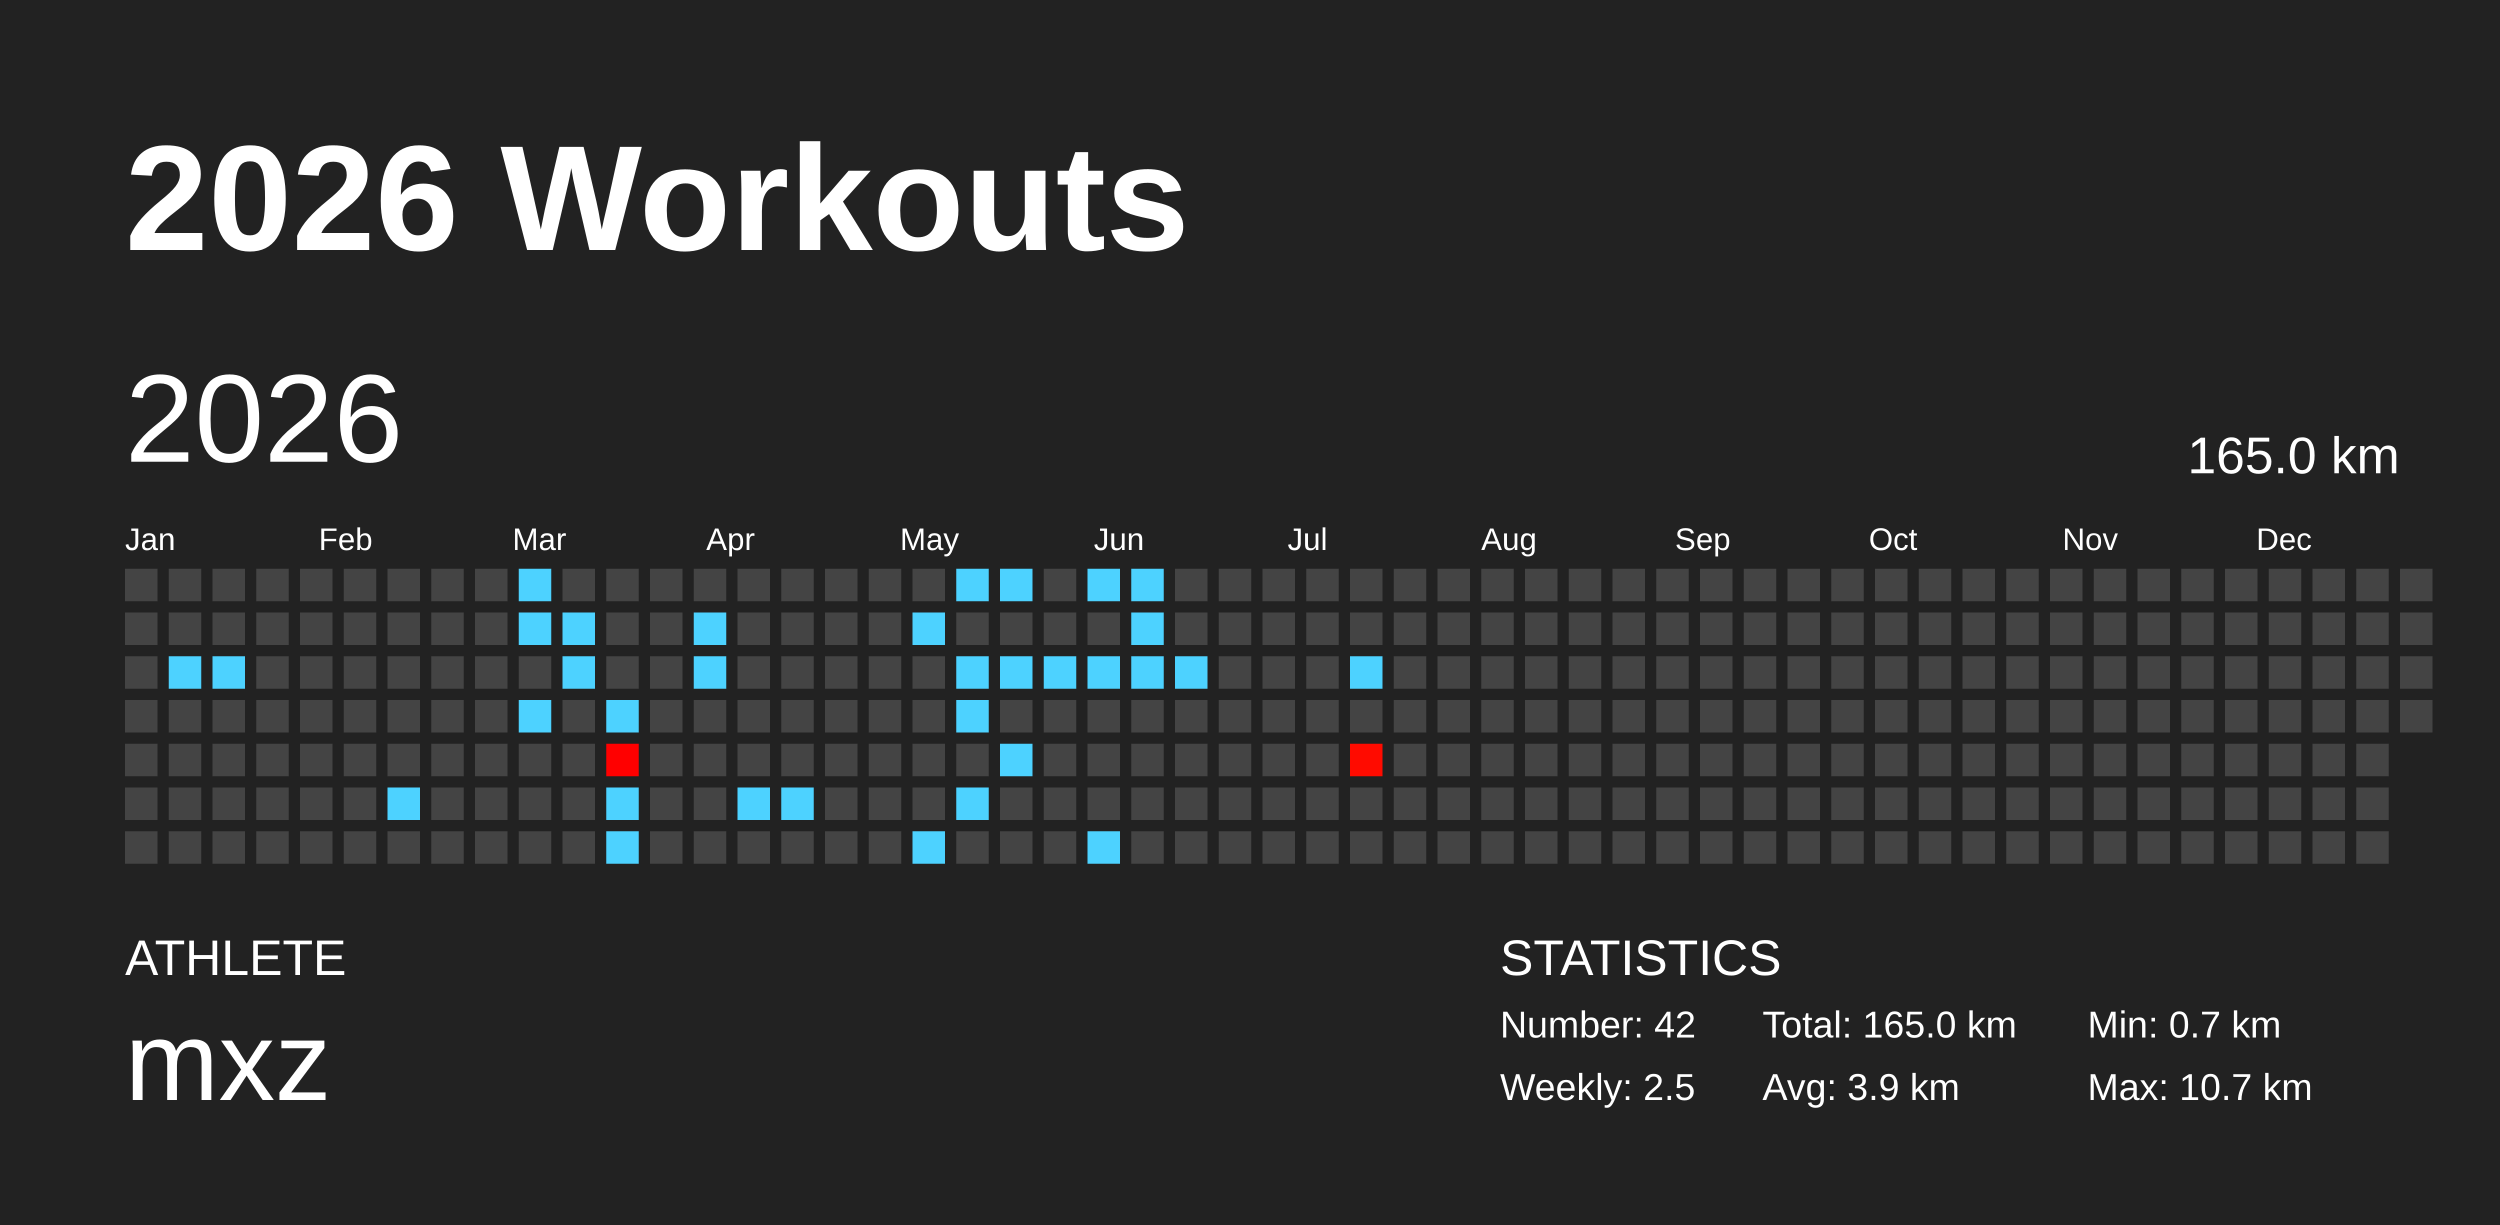
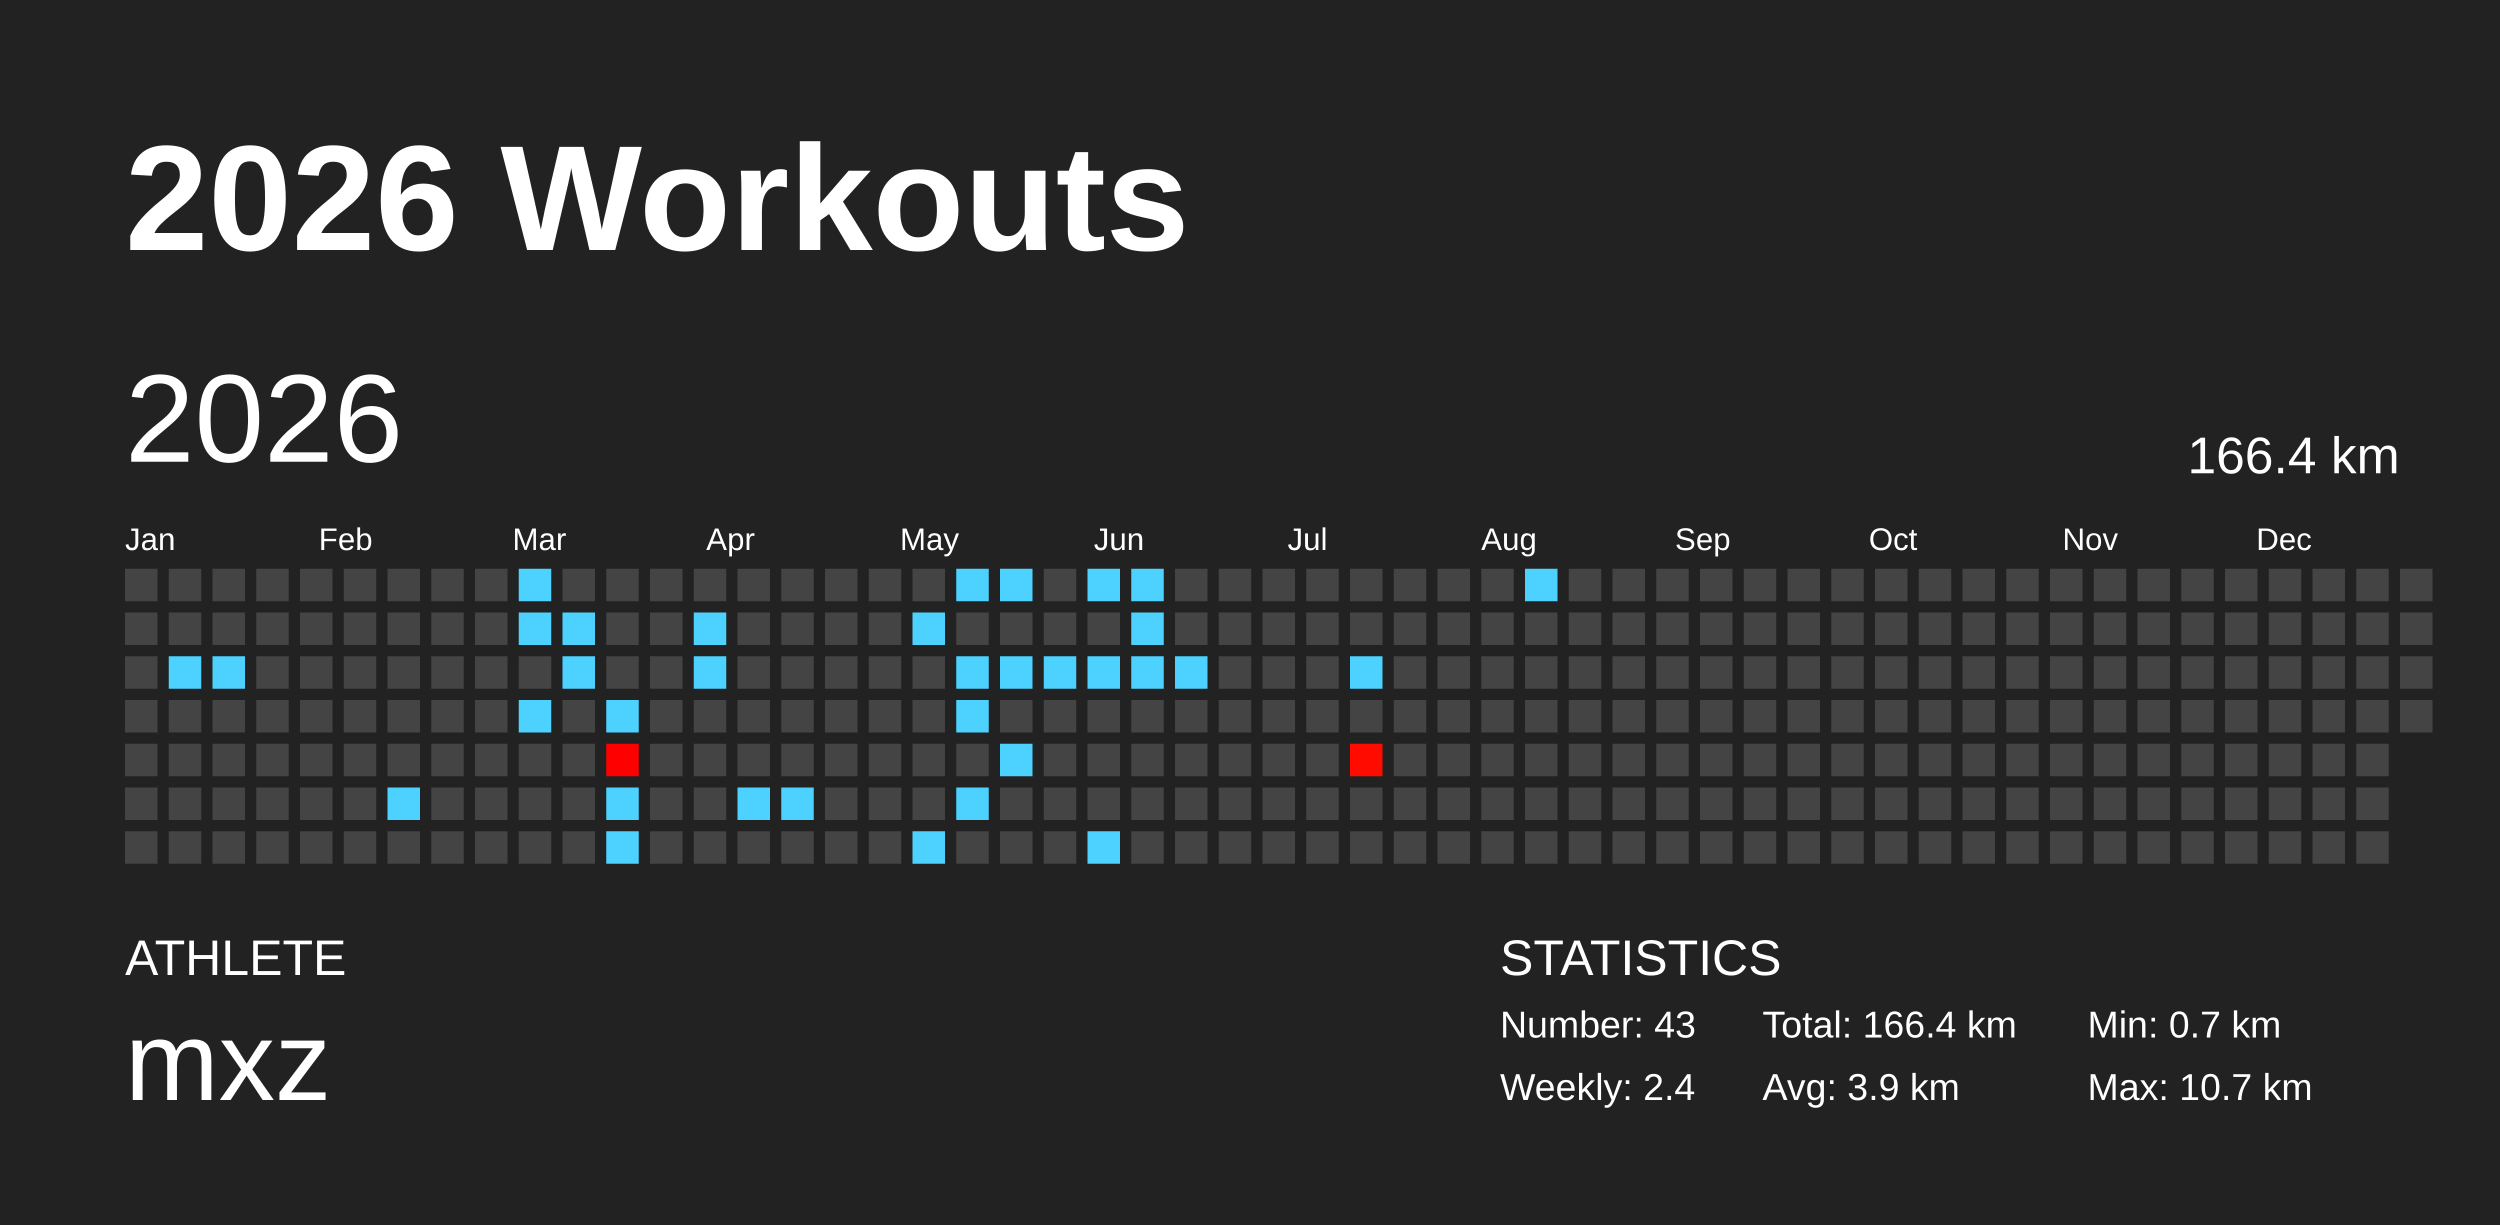
<svg xmlns="http://www.w3.org/2000/svg" baseProfile="full" height="98mm" version="1.1" viewBox="0,0,200,98" width="200mm">
  <defs />
  <rect fill="#222222" height="98" width="200" x="0" y="0" />
  <text fill="#FFFFFF" style="font-size:12px; font-family:Arial; font-weight:bold;" x="10" y="20">2026 Workouts</text>
  <text fill="#FFFFFF" style="font-size:4px; font-family:Arial" x="10" y="78">ATHLETE</text>
  <text fill="#FFFFFF" style="font-size:9px; font-family:Arial" x="10" y="88">mxz</text>
  <text fill="#FFFFFF" style="font-size:4px; font-family:Arial" x="120" y="78">STATISTICS</text>
-   <text fill="#FFFFFF" style="font-size:3px; font-family:Arial" x="120" y="83">Number: 42</text>
-   <text fill="#FFFFFF" style="font-size:3px; font-family:Arial" x="120" y="88">Weekly: 2.5</text>
-   <text fill="#FFFFFF" style="font-size:3px; font-family:Arial" x="141" y="83">Total: 165.0 km</text>
+   <text fill="#FFFFFF" style="font-size:3px; font-family:Arial" x="120" y="83">Number: 43</text>
+   <text fill="#FFFFFF" style="font-size:3px; font-family:Arial" x="120" y="88">Weekly: 2.4</text>
+   <text fill="#FFFFFF" style="font-size:3px; font-family:Arial" x="141" y="83">Total: 166.4 km</text>
  <text fill="#FFFFFF" style="font-size:3px; font-family:Arial" x="141" y="88">Avg: 3.9 km</text>
  <text fill="#FFFFFF" style="font-size:3px; font-family:Arial" x="167" y="83">Min: 0.7 km</text>
  <text fill="#FFFFFF" style="font-size:3px; font-family:Arial" x="167" y="88">Max: 10.7 km</text>
  <text dominant-baseline="hanging" fill="#FFFFFF" style="font-size:10.0px; font-family:Arial;" x="10" y="30">2026</text>
-   <text dominant-baseline="hanging" fill="#FFFFFF" style="font-size:4.125px; font-family:Arial;" x="175" y="35">165.0 km</text>
+   <text dominant-baseline="hanging" fill="#FFFFFF" style="font-size:4.125px; font-family:Arial;" x="175" y="35">166.4 km</text>
  <text fill="#FFFFFF" style="font-size:2.5px; font-family:Arial" x="10.0" y="44">Jan</text>
  <text fill="#FFFFFF" style="font-size:2.5px; font-family:Arial" x="25.5" y="44">Feb</text>
  <text fill="#FFFFFF" style="font-size:2.5px; font-family:Arial" x="41.0" y="44">Mar</text>
  <text fill="#FFFFFF" style="font-size:2.5px; font-family:Arial" x="56.5" y="44">Apr</text>
  <text fill="#FFFFFF" style="font-size:2.5px; font-family:Arial" x="72.0" y="44">May</text>
  <text fill="#FFFFFF" style="font-size:2.5px; font-family:Arial" x="87.5" y="44">Jun</text>
  <text fill="#FFFFFF" style="font-size:2.5px; font-family:Arial" x="103.0" y="44">Jul</text>
  <text fill="#FFFFFF" style="font-size:2.5px; font-family:Arial" x="118.5" y="44">Aug</text>
  <text fill="#FFFFFF" style="font-size:2.5px; font-family:Arial" x="134.0" y="44">Sep</text>
  <text fill="#FFFFFF" style="font-size:2.5px; font-family:Arial" x="149.5" y="44">Oct</text>
  <text fill="#FFFFFF" style="font-size:2.5px; font-family:Arial" x="165.0" y="44">Nov</text>
  <text fill="#FFFFFF" style="font-size:2.5px; font-family:Arial" x="180.5" y="44">Dec</text>
  <rect fill="#444444" height="2.6" width="2.6" x="10.0" y="45.5" />
  <rect fill="#444444" height="2.6" width="2.6" x="10.0" y="49.0" />
  <rect fill="#444444" height="2.6" width="2.6" x="10.0" y="52.5" />
  <rect fill="#444444" height="2.6" width="2.6" x="10.0" y="56.0" />
  <rect fill="#444444" height="2.6" width="2.6" x="10.0" y="59.5" />
  <rect fill="#444444" height="2.6" width="2.6" x="10.0" y="63.0" />
  <rect fill="#444444" height="2.6" width="2.6" x="10.0" y="66.5" />
  <rect fill="#444444" height="2.6" width="2.6" x="13.5" y="45.5" />
  <rect fill="#444444" height="2.6" width="2.6" x="13.5" y="49.0" />
  <rect fill="#4dd2ff" height="2.6" width="2.6" x="13.5" y="52.5" />
  <rect fill="#444444" height="2.6" width="2.6" x="13.5" y="56.0" />
  <rect fill="#444444" height="2.6" width="2.6" x="13.5" y="59.5" />
  <rect fill="#444444" height="2.6" width="2.6" x="13.5" y="63.0" />
  <rect fill="#444444" height="2.6" width="2.6" x="13.5" y="66.5" />
  <rect fill="#444444" height="2.6" width="2.6" x="17.0" y="45.5" />
  <rect fill="#444444" height="2.6" width="2.6" x="17.0" y="49.0" />
  <rect fill="#4dd2ff" height="2.6" width="2.6" x="17.0" y="52.5" />
  <rect fill="#444444" height="2.6" width="2.6" x="17.0" y="56.0" />
  <rect fill="#444444" height="2.6" width="2.6" x="17.0" y="59.5" />
  <rect fill="#444444" height="2.6" width="2.6" x="17.0" y="63.0" />
  <rect fill="#444444" height="2.6" width="2.6" x="17.0" y="66.5" />
  <rect fill="#444444" height="2.6" width="2.6" x="20.5" y="45.5" />
  <rect fill="#444444" height="2.6" width="2.6" x="20.5" y="49.0" />
  <rect fill="#444444" height="2.6" width="2.6" x="20.5" y="52.5" />
  <rect fill="#444444" height="2.6" width="2.6" x="20.5" y="56.0" />
  <rect fill="#444444" height="2.6" width="2.6" x="20.5" y="59.5" />
  <rect fill="#444444" height="2.6" width="2.6" x="20.5" y="63.0" />
  <rect fill="#444444" height="2.6" width="2.6" x="20.5" y="66.5" />
  <rect fill="#444444" height="2.6" width="2.6" x="24.0" y="45.5" />
  <rect fill="#444444" height="2.6" width="2.6" x="24.0" y="49.0" />
  <rect fill="#444444" height="2.6" width="2.6" x="24.0" y="52.5" />
  <rect fill="#444444" height="2.6" width="2.6" x="24.0" y="56.0" />
  <rect fill="#444444" height="2.6" width="2.6" x="24.0" y="59.5" />
  <rect fill="#444444" height="2.6" width="2.6" x="24.0" y="63.0" />
  <rect fill="#444444" height="2.6" width="2.6" x="24.0" y="66.5" />
  <rect fill="#444444" height="2.6" width="2.6" x="27.5" y="45.5" />
  <rect fill="#444444" height="2.6" width="2.6" x="27.5" y="49.0" />
  <rect fill="#444444" height="2.6" width="2.6" x="27.5" y="52.5" />
  <rect fill="#444444" height="2.6" width="2.6" x="27.5" y="56.0" />
  <rect fill="#444444" height="2.6" width="2.6" x="27.5" y="59.5" />
  <rect fill="#444444" height="2.6" width="2.6" x="27.5" y="63.0" />
  <rect fill="#444444" height="2.6" width="2.6" x="27.5" y="66.5" />
  <rect fill="#444444" height="2.6" width="2.6" x="31.0" y="45.5" />
  <rect fill="#444444" height="2.6" width="2.6" x="31.0" y="49.0" />
  <rect fill="#444444" height="2.6" width="2.6" x="31.0" y="52.5" />
  <rect fill="#444444" height="2.6" width="2.6" x="31.0" y="56.0" />
  <rect fill="#444444" height="2.6" width="2.6" x="31.0" y="59.5" />
  <rect fill="#4dd2ff" height="2.6" width="2.6" x="31.0" y="63.0" />
  <rect fill="#444444" height="2.6" width="2.6" x="31.0" y="66.5" />
  <rect fill="#444444" height="2.6" width="2.6" x="34.5" y="45.5" />
  <rect fill="#444444" height="2.6" width="2.6" x="34.5" y="49.0" />
  <rect fill="#444444" height="2.6" width="2.6" x="34.5" y="52.5" />
  <rect fill="#444444" height="2.6" width="2.6" x="34.5" y="56.0" />
  <rect fill="#444444" height="2.6" width="2.6" x="34.5" y="59.5" />
  <rect fill="#444444" height="2.6" width="2.6" x="34.5" y="63.0" />
  <rect fill="#444444" height="2.6" width="2.6" x="34.5" y="66.5" />
  <rect fill="#444444" height="2.6" width="2.6" x="38.0" y="45.5" />
  <rect fill="#444444" height="2.6" width="2.6" x="38.0" y="49.0" />
  <rect fill="#444444" height="2.6" width="2.6" x="38.0" y="52.5" />
  <rect fill="#444444" height="2.6" width="2.6" x="38.0" y="56.0" />
  <rect fill="#444444" height="2.6" width="2.6" x="38.0" y="59.5" />
  <rect fill="#444444" height="2.6" width="2.6" x="38.0" y="63.0" />
  <rect fill="#444444" height="2.6" width="2.6" x="38.0" y="66.5" />
  <rect fill="#4dd2ff" height="2.6" width="2.6" x="41.5" y="45.5" />
  <rect fill="#4dd2ff" height="2.6" width="2.6" x="41.5" y="49.0" />
  <rect fill="#444444" height="2.6" width="2.6" x="41.5" y="52.5" />
  <rect fill="#4dd2ff" height="2.6" width="2.6" x="41.5" y="56.0" />
  <rect fill="#444444" height="2.6" width="2.6" x="41.5" y="59.5" />
  <rect fill="#444444" height="2.6" width="2.6" x="41.5" y="63.0" />
  <rect fill="#444444" height="2.6" width="2.6" x="41.5" y="66.5" />
  <rect fill="#444444" height="2.6" width="2.6" x="45.0" y="45.5" />
  <rect fill="#4dd2ff" height="2.6" width="2.6" x="45.0" y="49.0" />
  <rect fill="#4dd2ff" height="2.6" width="2.6" x="45.0" y="52.5" />
  <rect fill="#444444" height="2.6" width="2.6" x="45.0" y="56.0" />
  <rect fill="#444444" height="2.6" width="2.6" x="45.0" y="59.5" />
  <rect fill="#444444" height="2.6" width="2.6" x="45.0" y="63.0" />
  <rect fill="#444444" height="2.6" width="2.6" x="45.0" y="66.5" />
  <rect fill="#444444" height="2.6" width="2.6" x="48.5" y="45.5" />
  <rect fill="#444444" height="2.6" width="2.6" x="48.5" y="49.0" />
  <rect fill="#444444" height="2.6" width="2.6" x="48.5" y="52.5" />
  <rect fill="#4dd2ff" height="2.6" width="2.6" x="48.5" y="56.0" />
  <rect fill="#ff0000" height="2.6" width="2.6" x="48.5" y="59.5" />
  <rect fill="#4dd2ff" height="2.6" width="2.6" x="48.5" y="63.0" />
  <rect fill="#4dd2ff" height="2.6" width="2.6" x="48.5" y="66.5" />
  <rect fill="#444444" height="2.6" width="2.6" x="52.0" y="45.5" />
  <rect fill="#444444" height="2.6" width="2.6" x="52.0" y="49.0" />
  <rect fill="#444444" height="2.6" width="2.6" x="52.0" y="52.5" />
  <rect fill="#444444" height="2.6" width="2.6" x="52.0" y="56.0" />
  <rect fill="#444444" height="2.6" width="2.6" x="52.0" y="59.5" />
  <rect fill="#444444" height="2.6" width="2.6" x="52.0" y="63.0" />
  <rect fill="#444444" height="2.6" width="2.6" x="52.0" y="66.5" />
  <rect fill="#444444" height="2.6" width="2.6" x="55.5" y="45.5" />
  <rect fill="#4dd2ff" height="2.6" width="2.6" x="55.5" y="49.0" />
  <rect fill="#4dd2ff" height="2.6" width="2.6" x="55.5" y="52.5" />
  <rect fill="#444444" height="2.6" width="2.6" x="55.5" y="56.0" />
  <rect fill="#444444" height="2.6" width="2.6" x="55.5" y="59.5" />
  <rect fill="#444444" height="2.6" width="2.6" x="55.5" y="63.0" />
  <rect fill="#444444" height="2.6" width="2.6" x="55.5" y="66.5" />
  <rect fill="#444444" height="2.6" width="2.6" x="59.0" y="45.5" />
  <rect fill="#444444" height="2.6" width="2.6" x="59.0" y="49.0" />
  <rect fill="#444444" height="2.6" width="2.6" x="59.0" y="52.5" />
  <rect fill="#444444" height="2.6" width="2.6" x="59.0" y="56.0" />
  <rect fill="#444444" height="2.6" width="2.6" x="59.0" y="59.5" />
  <rect fill="#4dd2ff" height="2.6" width="2.6" x="59.0" y="63.0" />
  <rect fill="#444444" height="2.6" width="2.6" x="59.0" y="66.5" />
  <rect fill="#444444" height="2.6" width="2.6" x="62.5" y="45.5" />
  <rect fill="#444444" height="2.6" width="2.6" x="62.5" y="49.0" />
  <rect fill="#444444" height="2.6" width="2.6" x="62.5" y="52.5" />
  <rect fill="#444444" height="2.6" width="2.6" x="62.5" y="56.0" />
  <rect fill="#444444" height="2.6" width="2.6" x="62.5" y="59.5" />
  <rect fill="#4dd2ff" height="2.6" width="2.6" x="62.5" y="63.0" />
  <rect fill="#444444" height="2.6" width="2.6" x="62.5" y="66.5" />
  <rect fill="#444444" height="2.6" width="2.6" x="66.0" y="45.5" />
  <rect fill="#444444" height="2.6" width="2.6" x="66.0" y="49.0" />
  <rect fill="#444444" height="2.6" width="2.6" x="66.0" y="52.5" />
  <rect fill="#444444" height="2.6" width="2.6" x="66.0" y="56.0" />
  <rect fill="#444444" height="2.6" width="2.6" x="66.0" y="59.5" />
  <rect fill="#444444" height="2.6" width="2.6" x="66.0" y="63.0" />
  <rect fill="#444444" height="2.6" width="2.6" x="66.0" y="66.5" />
  <rect fill="#444444" height="2.6" width="2.6" x="69.5" y="45.5" />
  <rect fill="#444444" height="2.6" width="2.6" x="69.5" y="49.0" />
  <rect fill="#444444" height="2.6" width="2.6" x="69.5" y="52.5" />
  <rect fill="#444444" height="2.6" width="2.6" x="69.5" y="56.0" />
  <rect fill="#444444" height="2.6" width="2.6" x="69.5" y="59.5" />
  <rect fill="#444444" height="2.6" width="2.6" x="69.5" y="63.0" />
  <rect fill="#444444" height="2.6" width="2.6" x="69.5" y="66.5" />
  <rect fill="#444444" height="2.6" width="2.6" x="73.0" y="45.5" />
  <rect fill="#4dd2ff" height="2.6" width="2.6" x="73.0" y="49.0" />
  <rect fill="#444444" height="2.6" width="2.6" x="73.0" y="52.5" />
  <rect fill="#444444" height="2.6" width="2.6" x="73.0" y="56.0" />
  <rect fill="#444444" height="2.6" width="2.6" x="73.0" y="59.5" />
  <rect fill="#444444" height="2.6" width="2.6" x="73.0" y="63.0" />
  <rect fill="#4dd2ff" height="2.6" width="2.6" x="73.0" y="66.5" />
  <rect fill="#4dd2ff" height="2.6" width="2.6" x="76.5" y="45.5" />
  <rect fill="#444444" height="2.6" width="2.6" x="76.5" y="49.0" />
  <rect fill="#4dd2ff" height="2.6" width="2.6" x="76.5" y="52.5" />
  <rect fill="#4dd2ff" height="2.6" width="2.6" x="76.5" y="56.0" />
  <rect fill="#444444" height="2.6" width="2.6" x="76.5" y="59.5" />
  <rect fill="#4dd2ff" height="2.6" width="2.6" x="76.5" y="63.0" />
  <rect fill="#444444" height="2.6" width="2.6" x="76.5" y="66.5" />
  <rect fill="#4dd2ff" height="2.6" width="2.6" x="80.0" y="45.5" />
  <rect fill="#444444" height="2.6" width="2.6" x="80.0" y="49.0" />
  <rect fill="#4dd2ff" height="2.6" width="2.6" x="80.0" y="52.5" />
  <rect fill="#444444" height="2.6" width="2.6" x="80.0" y="56.0" />
  <rect fill="#4dd2ff" height="2.6" width="2.6" x="80.0" y="59.5" />
  <rect fill="#444444" height="2.6" width="2.6" x="80.0" y="63.0" />
  <rect fill="#444444" height="2.6" width="2.6" x="80.0" y="66.5" />
  <rect fill="#444444" height="2.6" width="2.6" x="83.5" y="45.5" />
  <rect fill="#444444" height="2.6" width="2.6" x="83.5" y="49.0" />
  <rect fill="#4dd2ff" height="2.6" width="2.6" x="83.5" y="52.5" />
  <rect fill="#444444" height="2.6" width="2.6" x="83.5" y="56.0" />
  <rect fill="#444444" height="2.6" width="2.6" x="83.5" y="59.5" />
  <rect fill="#444444" height="2.6" width="2.6" x="83.5" y="63.0" />
  <rect fill="#444444" height="2.6" width="2.6" x="83.5" y="66.5" />
  <rect fill="#4dd2ff" height="2.6" width="2.6" x="87.0" y="45.5" />
  <rect fill="#444444" height="2.6" width="2.6" x="87.0" y="49.0" />
  <rect fill="#4dd2ff" height="2.6" width="2.6" x="87.0" y="52.5" />
  <rect fill="#444444" height="2.6" width="2.6" x="87.0" y="56.0" />
  <rect fill="#444444" height="2.6" width="2.6" x="87.0" y="59.5" />
  <rect fill="#444444" height="2.6" width="2.6" x="87.0" y="63.0" />
  <rect fill="#4dd2ff" height="2.6" width="2.6" x="87.0" y="66.5" />
  <rect fill="#4dd2ff" height="2.6" width="2.6" x="90.5" y="45.5" />
  <rect fill="#4dd2ff" height="2.6" width="2.6" x="90.5" y="49.0" />
  <rect fill="#4dd2ff" height="2.6" width="2.6" x="90.5" y="52.5" />
  <rect fill="#444444" height="2.6" width="2.6" x="90.5" y="56.0" />
  <rect fill="#444444" height="2.6" width="2.6" x="90.5" y="59.5" />
  <rect fill="#444444" height="2.6" width="2.6" x="90.5" y="63.0" />
  <rect fill="#444444" height="2.6" width="2.6" x="90.5" y="66.5" />
  <rect fill="#444444" height="2.6" width="2.6" x="94.0" y="45.5" />
  <rect fill="#444444" height="2.6" width="2.6" x="94.0" y="49.0" />
  <rect fill="#4dd2ff" height="2.6" width="2.6" x="94.0" y="52.5" />
  <rect fill="#444444" height="2.6" width="2.6" x="94.0" y="56.0" />
  <rect fill="#444444" height="2.6" width="2.6" x="94.0" y="59.5" />
  <rect fill="#444444" height="2.6" width="2.6" x="94.0" y="63.0" />
  <rect fill="#444444" height="2.6" width="2.6" x="94.0" y="66.5" />
  <rect fill="#444444" height="2.6" width="2.6" x="97.5" y="45.5" />
  <rect fill="#444444" height="2.6" width="2.6" x="97.5" y="49.0" />
  <rect fill="#444444" height="2.6" width="2.6" x="97.5" y="52.5" />
  <rect fill="#444444" height="2.6" width="2.6" x="97.5" y="56.0" />
  <rect fill="#444444" height="2.6" width="2.6" x="97.5" y="59.5" />
  <rect fill="#444444" height="2.6" width="2.6" x="97.5" y="63.0" />
  <rect fill="#444444" height="2.6" width="2.6" x="97.5" y="66.5" />
  <rect fill="#444444" height="2.6" width="2.6" x="101.0" y="45.5" />
  <rect fill="#444444" height="2.6" width="2.6" x="101.0" y="49.0" />
  <rect fill="#444444" height="2.6" width="2.6" x="101.0" y="52.5" />
  <rect fill="#444444" height="2.6" width="2.6" x="101.0" y="56.0" />
  <rect fill="#444444" height="2.6" width="2.6" x="101.0" y="59.5" />
  <rect fill="#444444" height="2.6" width="2.6" x="101.0" y="63.0" />
  <rect fill="#444444" height="2.6" width="2.6" x="101.0" y="66.5" />
  <rect fill="#444444" height="2.6" width="2.6" x="104.5" y="45.5" />
  <rect fill="#444444" height="2.6" width="2.6" x="104.5" y="49.0" />
  <rect fill="#444444" height="2.6" width="2.6" x="104.5" y="52.5" />
  <rect fill="#444444" height="2.6" width="2.6" x="104.5" y="56.0" />
  <rect fill="#444444" height="2.6" width="2.6" x="104.5" y="59.5" />
  <rect fill="#444444" height="2.6" width="2.6" x="104.5" y="63.0" />
  <rect fill="#444444" height="2.6" width="2.6" x="104.5" y="66.5" />
  <rect fill="#444444" height="2.6" width="2.6" x="108.0" y="45.5" />
  <rect fill="#444444" height="2.6" width="2.6" x="108.0" y="49.0" />
  <rect fill="#4dd2ff" height="2.6" width="2.6" x="108.0" y="52.5" />
  <rect fill="#444444" height="2.6" width="2.6" x="108.0" y="56.0" />
  <rect fill="#ff0b00" height="2.6" width="2.6" x="108.0" y="59.5" />
  <rect fill="#444444" height="2.6" width="2.6" x="108.0" y="63.0" />
  <rect fill="#444444" height="2.6" width="2.6" x="108.0" y="66.5" />
  <rect fill="#444444" height="2.6" width="2.6" x="111.5" y="45.5" />
  <rect fill="#444444" height="2.6" width="2.6" x="111.5" y="49.0" />
  <rect fill="#444444" height="2.6" width="2.6" x="111.5" y="52.5" />
  <rect fill="#444444" height="2.6" width="2.6" x="111.5" y="56.0" />
  <rect fill="#444444" height="2.6" width="2.6" x="111.5" y="59.5" />
  <rect fill="#444444" height="2.6" width="2.6" x="111.5" y="63.0" />
  <rect fill="#444444" height="2.6" width="2.6" x="111.5" y="66.5" />
  <rect fill="#444444" height="2.6" width="2.6" x="115.0" y="45.5" />
  <rect fill="#444444" height="2.6" width="2.6" x="115.0" y="49.0" />
  <rect fill="#444444" height="2.6" width="2.6" x="115.0" y="52.5" />
  <rect fill="#444444" height="2.6" width="2.6" x="115.0" y="56.0" />
  <rect fill="#444444" height="2.6" width="2.6" x="115.0" y="59.5" />
  <rect fill="#444444" height="2.6" width="2.6" x="115.0" y="63.0" />
  <rect fill="#444444" height="2.6" width="2.6" x="115.0" y="66.5" />
  <rect fill="#444444" height="2.6" width="2.6" x="118.5" y="45.5" />
  <rect fill="#444444" height="2.6" width="2.6" x="118.5" y="49.0" />
  <rect fill="#444444" height="2.6" width="2.6" x="118.5" y="52.5" />
  <rect fill="#444444" height="2.6" width="2.6" x="118.5" y="56.0" />
  <rect fill="#444444" height="2.6" width="2.6" x="118.5" y="59.5" />
  <rect fill="#444444" height="2.6" width="2.6" x="118.5" y="63.0" />
  <rect fill="#444444" height="2.6" width="2.6" x="118.5" y="66.5" />
-   <rect fill="#444444" height="2.6" width="2.6" x="122.0" y="45.5" />
+   <rect fill="#4dd2ff" height="2.6" width="2.6" x="122.0" y="45.5" />
  <rect fill="#444444" height="2.6" width="2.6" x="122.0" y="49.0" />
  <rect fill="#444444" height="2.6" width="2.6" x="122.0" y="52.5" />
  <rect fill="#444444" height="2.6" width="2.6" x="122.0" y="56.0" />
  <rect fill="#444444" height="2.6" width="2.6" x="122.0" y="59.5" />
  <rect fill="#444444" height="2.6" width="2.6" x="122.0" y="63.0" />
  <rect fill="#444444" height="2.6" width="2.6" x="122.0" y="66.5" />
  <rect fill="#444444" height="2.6" width="2.6" x="125.5" y="45.5" />
  <rect fill="#444444" height="2.6" width="2.6" x="125.5" y="49.0" />
  <rect fill="#444444" height="2.6" width="2.6" x="125.5" y="52.5" />
  <rect fill="#444444" height="2.6" width="2.6" x="125.5" y="56.0" />
  <rect fill="#444444" height="2.6" width="2.6" x="125.5" y="59.5" />
  <rect fill="#444444" height="2.6" width="2.6" x="125.5" y="63.0" />
  <rect fill="#444444" height="2.6" width="2.6" x="125.5" y="66.5" />
  <rect fill="#444444" height="2.6" width="2.6" x="129.0" y="45.5" />
  <rect fill="#444444" height="2.6" width="2.6" x="129.0" y="49.0" />
  <rect fill="#444444" height="2.6" width="2.6" x="129.0" y="52.5" />
  <rect fill="#444444" height="2.6" width="2.6" x="129.0" y="56.0" />
  <rect fill="#444444" height="2.6" width="2.6" x="129.0" y="59.5" />
  <rect fill="#444444" height="2.6" width="2.6" x="129.0" y="63.0" />
  <rect fill="#444444" height="2.6" width="2.6" x="129.0" y="66.5" />
  <rect fill="#444444" height="2.6" width="2.6" x="132.5" y="45.5" />
  <rect fill="#444444" height="2.6" width="2.6" x="132.5" y="49.0" />
  <rect fill="#444444" height="2.6" width="2.6" x="132.5" y="52.5" />
  <rect fill="#444444" height="2.6" width="2.6" x="132.5" y="56.0" />
  <rect fill="#444444" height="2.6" width="2.6" x="132.5" y="59.5" />
  <rect fill="#444444" height="2.6" width="2.6" x="132.5" y="63.0" />
  <rect fill="#444444" height="2.6" width="2.6" x="132.5" y="66.5" />
  <rect fill="#444444" height="2.6" width="2.6" x="136.0" y="45.5" />
  <rect fill="#444444" height="2.6" width="2.6" x="136.0" y="49.0" />
  <rect fill="#444444" height="2.6" width="2.6" x="136.0" y="52.5" />
  <rect fill="#444444" height="2.6" width="2.6" x="136.0" y="56.0" />
  <rect fill="#444444" height="2.6" width="2.6" x="136.0" y="59.5" />
  <rect fill="#444444" height="2.6" width="2.6" x="136.0" y="63.0" />
  <rect fill="#444444" height="2.6" width="2.6" x="136.0" y="66.5" />
  <rect fill="#444444" height="2.6" width="2.6" x="139.5" y="45.5" />
  <rect fill="#444444" height="2.6" width="2.6" x="139.5" y="49.0" />
  <rect fill="#444444" height="2.6" width="2.6" x="139.5" y="52.5" />
  <rect fill="#444444" height="2.6" width="2.6" x="139.5" y="56.0" />
  <rect fill="#444444" height="2.6" width="2.6" x="139.5" y="59.5" />
  <rect fill="#444444" height="2.6" width="2.6" x="139.5" y="63.0" />
  <rect fill="#444444" height="2.6" width="2.6" x="139.5" y="66.5" />
  <rect fill="#444444" height="2.6" width="2.6" x="143.0" y="45.5" />
  <rect fill="#444444" height="2.6" width="2.6" x="143.0" y="49.0" />
  <rect fill="#444444" height="2.6" width="2.6" x="143.0" y="52.5" />
  <rect fill="#444444" height="2.6" width="2.6" x="143.0" y="56.0" />
  <rect fill="#444444" height="2.6" width="2.6" x="143.0" y="59.5" />
  <rect fill="#444444" height="2.6" width="2.6" x="143.0" y="63.0" />
  <rect fill="#444444" height="2.6" width="2.6" x="143.0" y="66.5" />
  <rect fill="#444444" height="2.6" width="2.6" x="146.5" y="45.5" />
  <rect fill="#444444" height="2.6" width="2.6" x="146.5" y="49.0" />
  <rect fill="#444444" height="2.6" width="2.6" x="146.5" y="52.5" />
  <rect fill="#444444" height="2.6" width="2.6" x="146.5" y="56.0" />
  <rect fill="#444444" height="2.6" width="2.6" x="146.5" y="59.5" />
  <rect fill="#444444" height="2.6" width="2.6" x="146.5" y="63.0" />
  <rect fill="#444444" height="2.6" width="2.6" x="146.5" y="66.5" />
  <rect fill="#444444" height="2.6" width="2.6" x="150.0" y="45.5" />
  <rect fill="#444444" height="2.6" width="2.6" x="150.0" y="49.0" />
  <rect fill="#444444" height="2.6" width="2.6" x="150.0" y="52.5" />
  <rect fill="#444444" height="2.6" width="2.6" x="150.0" y="56.0" />
  <rect fill="#444444" height="2.6" width="2.6" x="150.0" y="59.5" />
  <rect fill="#444444" height="2.6" width="2.6" x="150.0" y="63.0" />
  <rect fill="#444444" height="2.6" width="2.6" x="150.0" y="66.5" />
  <rect fill="#444444" height="2.6" width="2.6" x="153.5" y="45.5" />
  <rect fill="#444444" height="2.6" width="2.6" x="153.5" y="49.0" />
  <rect fill="#444444" height="2.6" width="2.6" x="153.5" y="52.5" />
  <rect fill="#444444" height="2.6" width="2.6" x="153.5" y="56.0" />
  <rect fill="#444444" height="2.6" width="2.6" x="153.5" y="59.5" />
  <rect fill="#444444" height="2.6" width="2.6" x="153.5" y="63.0" />
  <rect fill="#444444" height="2.6" width="2.6" x="153.5" y="66.5" />
  <rect fill="#444444" height="2.6" width="2.6" x="157.0" y="45.5" />
  <rect fill="#444444" height="2.6" width="2.6" x="157.0" y="49.0" />
  <rect fill="#444444" height="2.6" width="2.6" x="157.0" y="52.5" />
  <rect fill="#444444" height="2.6" width="2.6" x="157.0" y="56.0" />
  <rect fill="#444444" height="2.6" width="2.6" x="157.0" y="59.5" />
  <rect fill="#444444" height="2.6" width="2.6" x="157.0" y="63.0" />
  <rect fill="#444444" height="2.6" width="2.6" x="157.0" y="66.5" />
  <rect fill="#444444" height="2.6" width="2.6" x="160.5" y="45.5" />
  <rect fill="#444444" height="2.6" width="2.6" x="160.5" y="49.0" />
  <rect fill="#444444" height="2.6" width="2.6" x="160.5" y="52.5" />
  <rect fill="#444444" height="2.6" width="2.6" x="160.5" y="56.0" />
  <rect fill="#444444" height="2.6" width="2.6" x="160.5" y="59.5" />
  <rect fill="#444444" height="2.6" width="2.6" x="160.5" y="63.0" />
  <rect fill="#444444" height="2.6" width="2.6" x="160.5" y="66.5" />
  <rect fill="#444444" height="2.6" width="2.6" x="164.0" y="45.5" />
  <rect fill="#444444" height="2.6" width="2.6" x="164.0" y="49.0" />
  <rect fill="#444444" height="2.6" width="2.6" x="164.0" y="52.5" />
  <rect fill="#444444" height="2.6" width="2.6" x="164.0" y="56.0" />
  <rect fill="#444444" height="2.6" width="2.6" x="164.0" y="59.5" />
  <rect fill="#444444" height="2.6" width="2.6" x="164.0" y="63.0" />
  <rect fill="#444444" height="2.6" width="2.6" x="164.0" y="66.5" />
  <rect fill="#444444" height="2.6" width="2.6" x="167.5" y="45.5" />
  <rect fill="#444444" height="2.6" width="2.6" x="167.5" y="49.0" />
  <rect fill="#444444" height="2.6" width="2.6" x="167.5" y="52.5" />
  <rect fill="#444444" height="2.6" width="2.6" x="167.5" y="56.0" />
  <rect fill="#444444" height="2.6" width="2.6" x="167.5" y="59.5" />
  <rect fill="#444444" height="2.6" width="2.6" x="167.5" y="63.0" />
  <rect fill="#444444" height="2.6" width="2.6" x="167.5" y="66.5" />
  <rect fill="#444444" height="2.6" width="2.6" x="171.0" y="45.5" />
  <rect fill="#444444" height="2.6" width="2.6" x="171.0" y="49.0" />
  <rect fill="#444444" height="2.6" width="2.6" x="171.0" y="52.5" />
  <rect fill="#444444" height="2.6" width="2.6" x="171.0" y="56.0" />
  <rect fill="#444444" height="2.6" width="2.6" x="171.0" y="59.5" />
  <rect fill="#444444" height="2.6" width="2.6" x="171.0" y="63.0" />
  <rect fill="#444444" height="2.6" width="2.6" x="171.0" y="66.5" />
  <rect fill="#444444" height="2.6" width="2.6" x="174.5" y="45.5" />
  <rect fill="#444444" height="2.6" width="2.6" x="174.5" y="49.0" />
  <rect fill="#444444" height="2.6" width="2.6" x="174.5" y="52.5" />
  <rect fill="#444444" height="2.6" width="2.6" x="174.5" y="56.0" />
  <rect fill="#444444" height="2.6" width="2.6" x="174.5" y="59.5" />
  <rect fill="#444444" height="2.6" width="2.6" x="174.5" y="63.0" />
  <rect fill="#444444" height="2.6" width="2.6" x="174.5" y="66.5" />
  <rect fill="#444444" height="2.6" width="2.6" x="178.0" y="45.5" />
  <rect fill="#444444" height="2.6" width="2.6" x="178.0" y="49.0" />
  <rect fill="#444444" height="2.6" width="2.6" x="178.0" y="52.5" />
  <rect fill="#444444" height="2.6" width="2.6" x="178.0" y="56.0" />
  <rect fill="#444444" height="2.6" width="2.6" x="178.0" y="59.5" />
  <rect fill="#444444" height="2.6" width="2.6" x="178.0" y="63.0" />
  <rect fill="#444444" height="2.6" width="2.6" x="178.0" y="66.5" />
  <rect fill="#444444" height="2.6" width="2.6" x="181.5" y="45.5" />
  <rect fill="#444444" height="2.6" width="2.6" x="181.5" y="49.0" />
  <rect fill="#444444" height="2.6" width="2.6" x="181.5" y="52.5" />
  <rect fill="#444444" height="2.6" width="2.6" x="181.5" y="56.0" />
  <rect fill="#444444" height="2.6" width="2.6" x="181.5" y="59.5" />
  <rect fill="#444444" height="2.6" width="2.6" x="181.5" y="63.0" />
  <rect fill="#444444" height="2.6" width="2.6" x="181.5" y="66.5" />
  <rect fill="#444444" height="2.6" width="2.6" x="185.0" y="45.5" />
  <rect fill="#444444" height="2.6" width="2.6" x="185.0" y="49.0" />
  <rect fill="#444444" height="2.6" width="2.6" x="185.0" y="52.5" />
  <rect fill="#444444" height="2.6" width="2.6" x="185.0" y="56.0" />
  <rect fill="#444444" height="2.6" width="2.6" x="185.0" y="59.5" />
  <rect fill="#444444" height="2.6" width="2.6" x="185.0" y="63.0" />
  <rect fill="#444444" height="2.6" width="2.6" x="185.0" y="66.5" />
  <rect fill="#444444" height="2.6" width="2.6" x="188.5" y="45.5" />
  <rect fill="#444444" height="2.6" width="2.6" x="188.5" y="49.0" />
  <rect fill="#444444" height="2.6" width="2.6" x="188.5" y="52.5" />
  <rect fill="#444444" height="2.6" width="2.6" x="188.5" y="56.0" />
  <rect fill="#444444" height="2.6" width="2.6" x="188.5" y="59.5" />
  <rect fill="#444444" height="2.6" width="2.6" x="188.5" y="63.0" />
  <rect fill="#444444" height="2.6" width="2.6" x="188.5" y="66.5" />
  <rect fill="#444444" height="2.6" width="2.6" x="192.0" y="45.5" />
  <rect fill="#444444" height="2.6" width="2.6" x="192.0" y="49.0" />
  <rect fill="#444444" height="2.6" width="2.6" x="192.0" y="52.5" />
  <rect fill="#444444" height="2.6" width="2.6" x="192.0" y="56.0" />
</svg>
